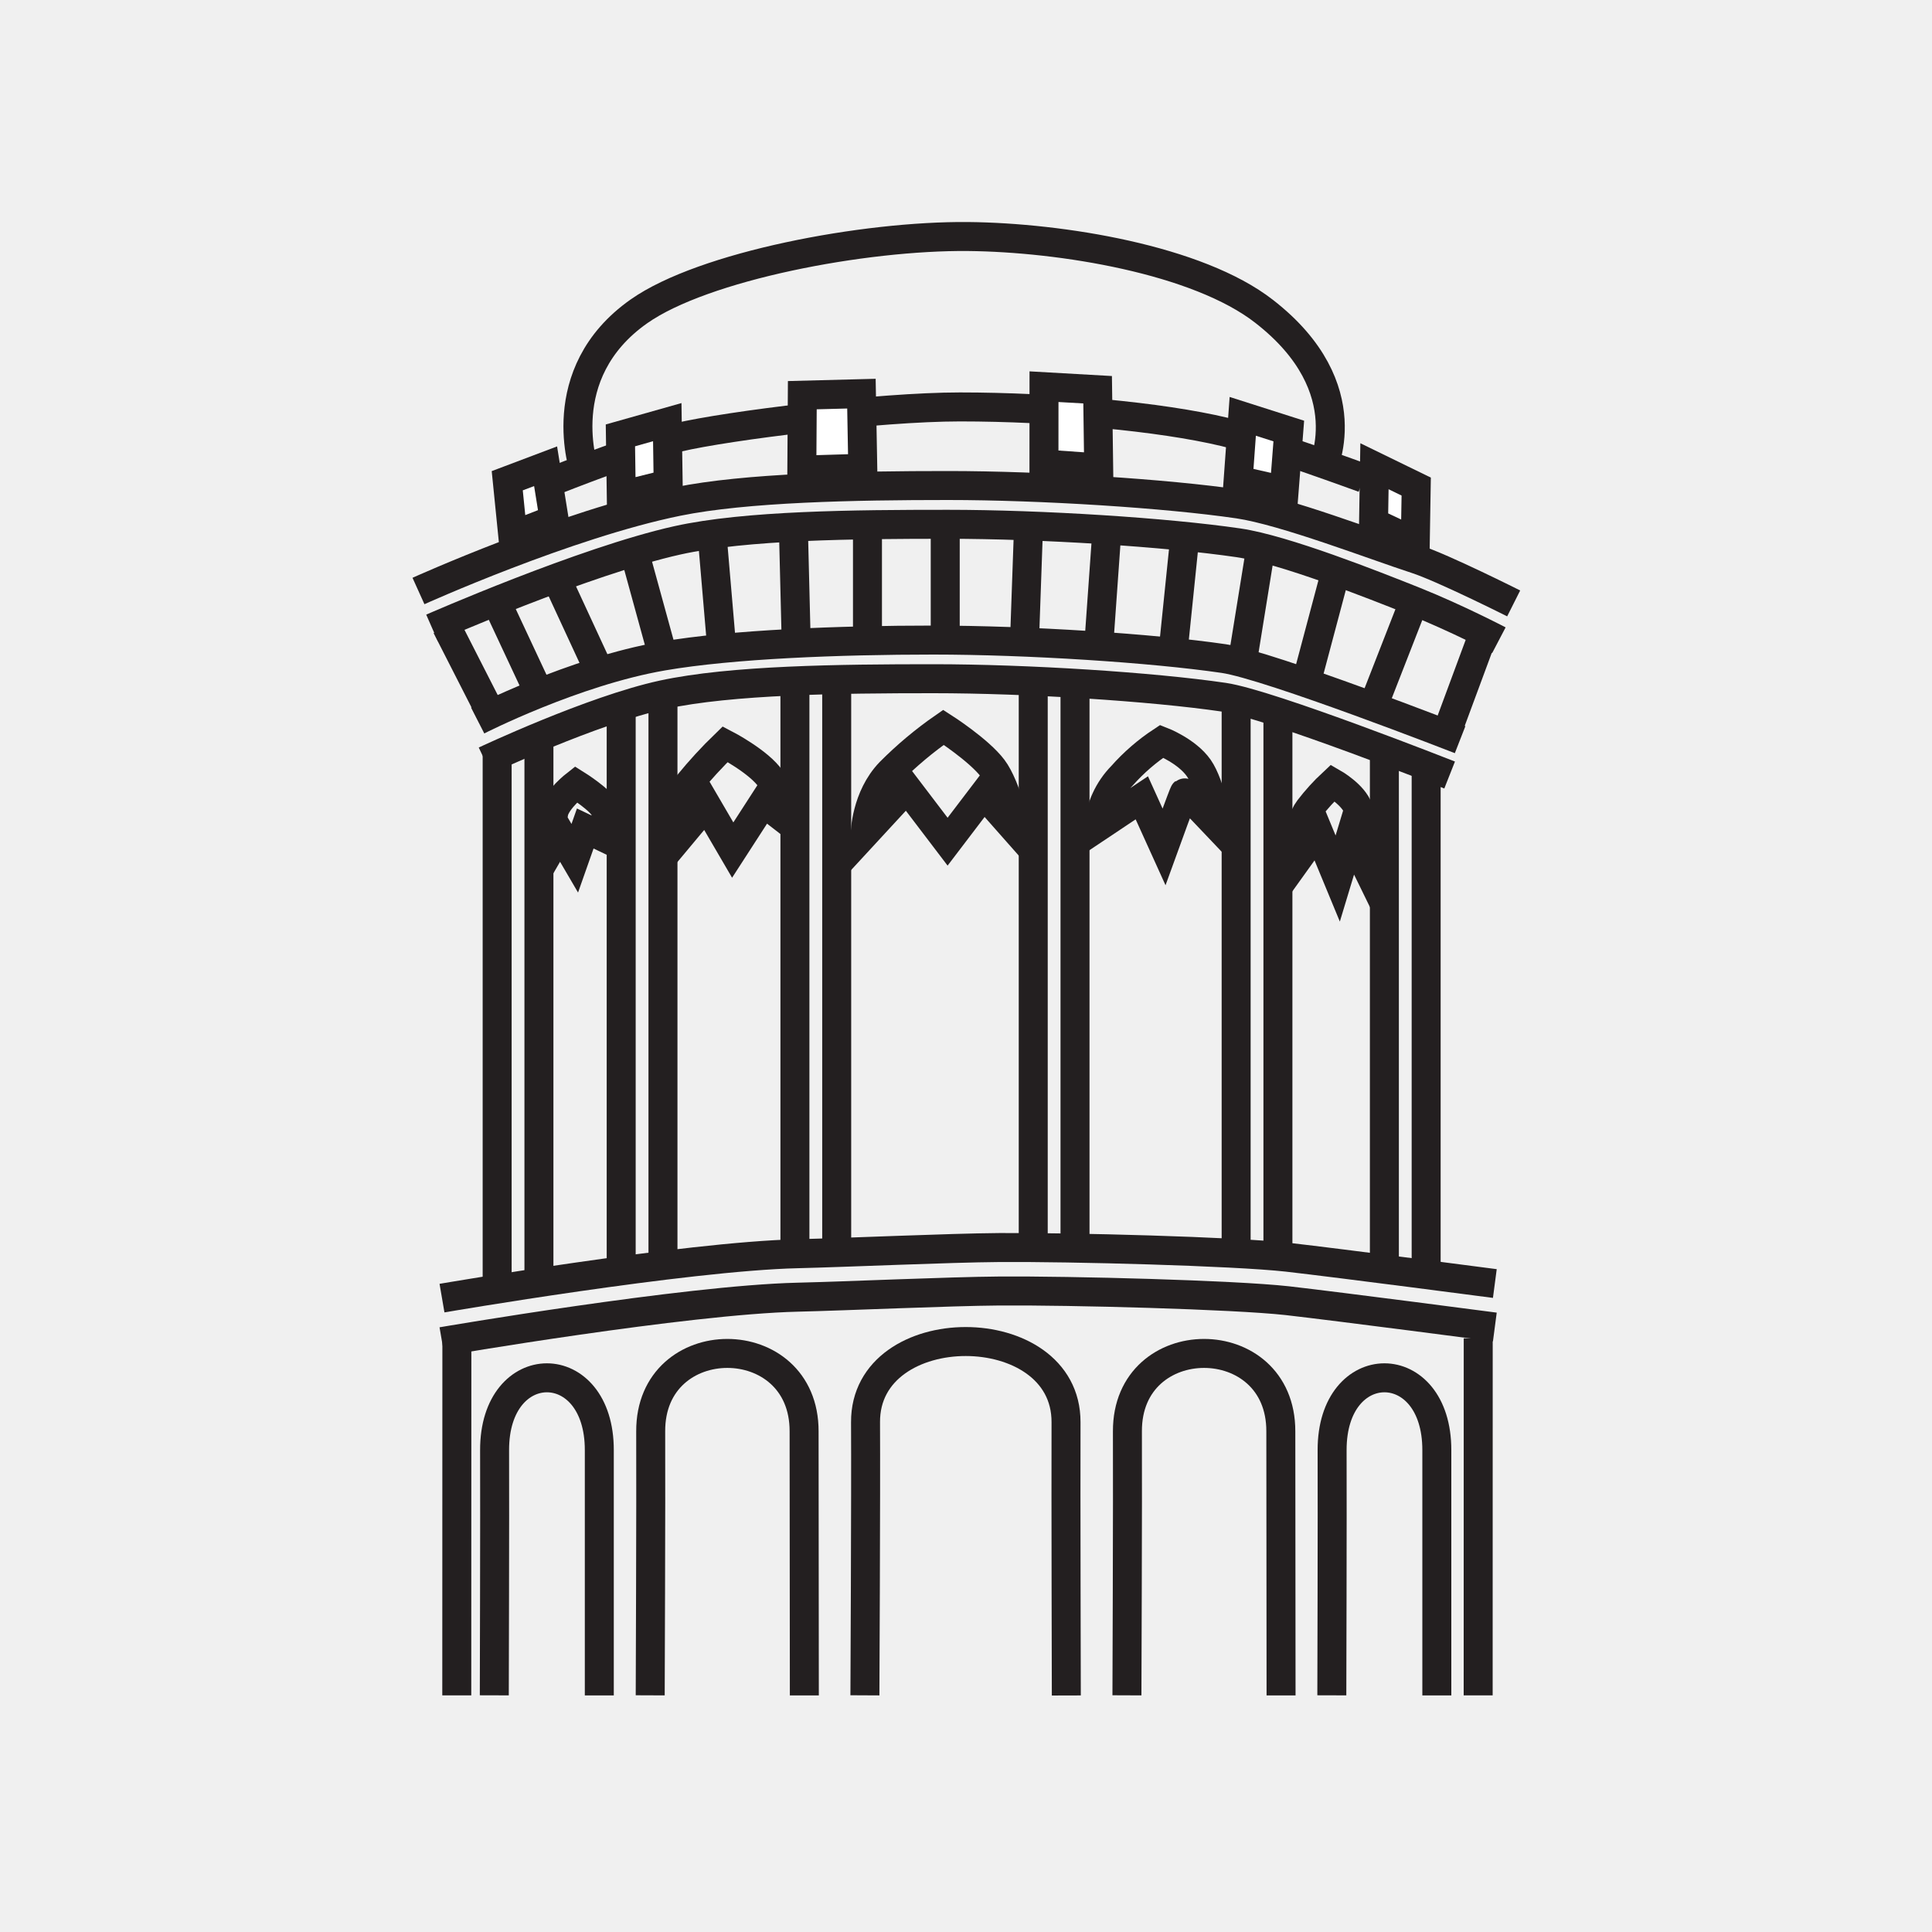
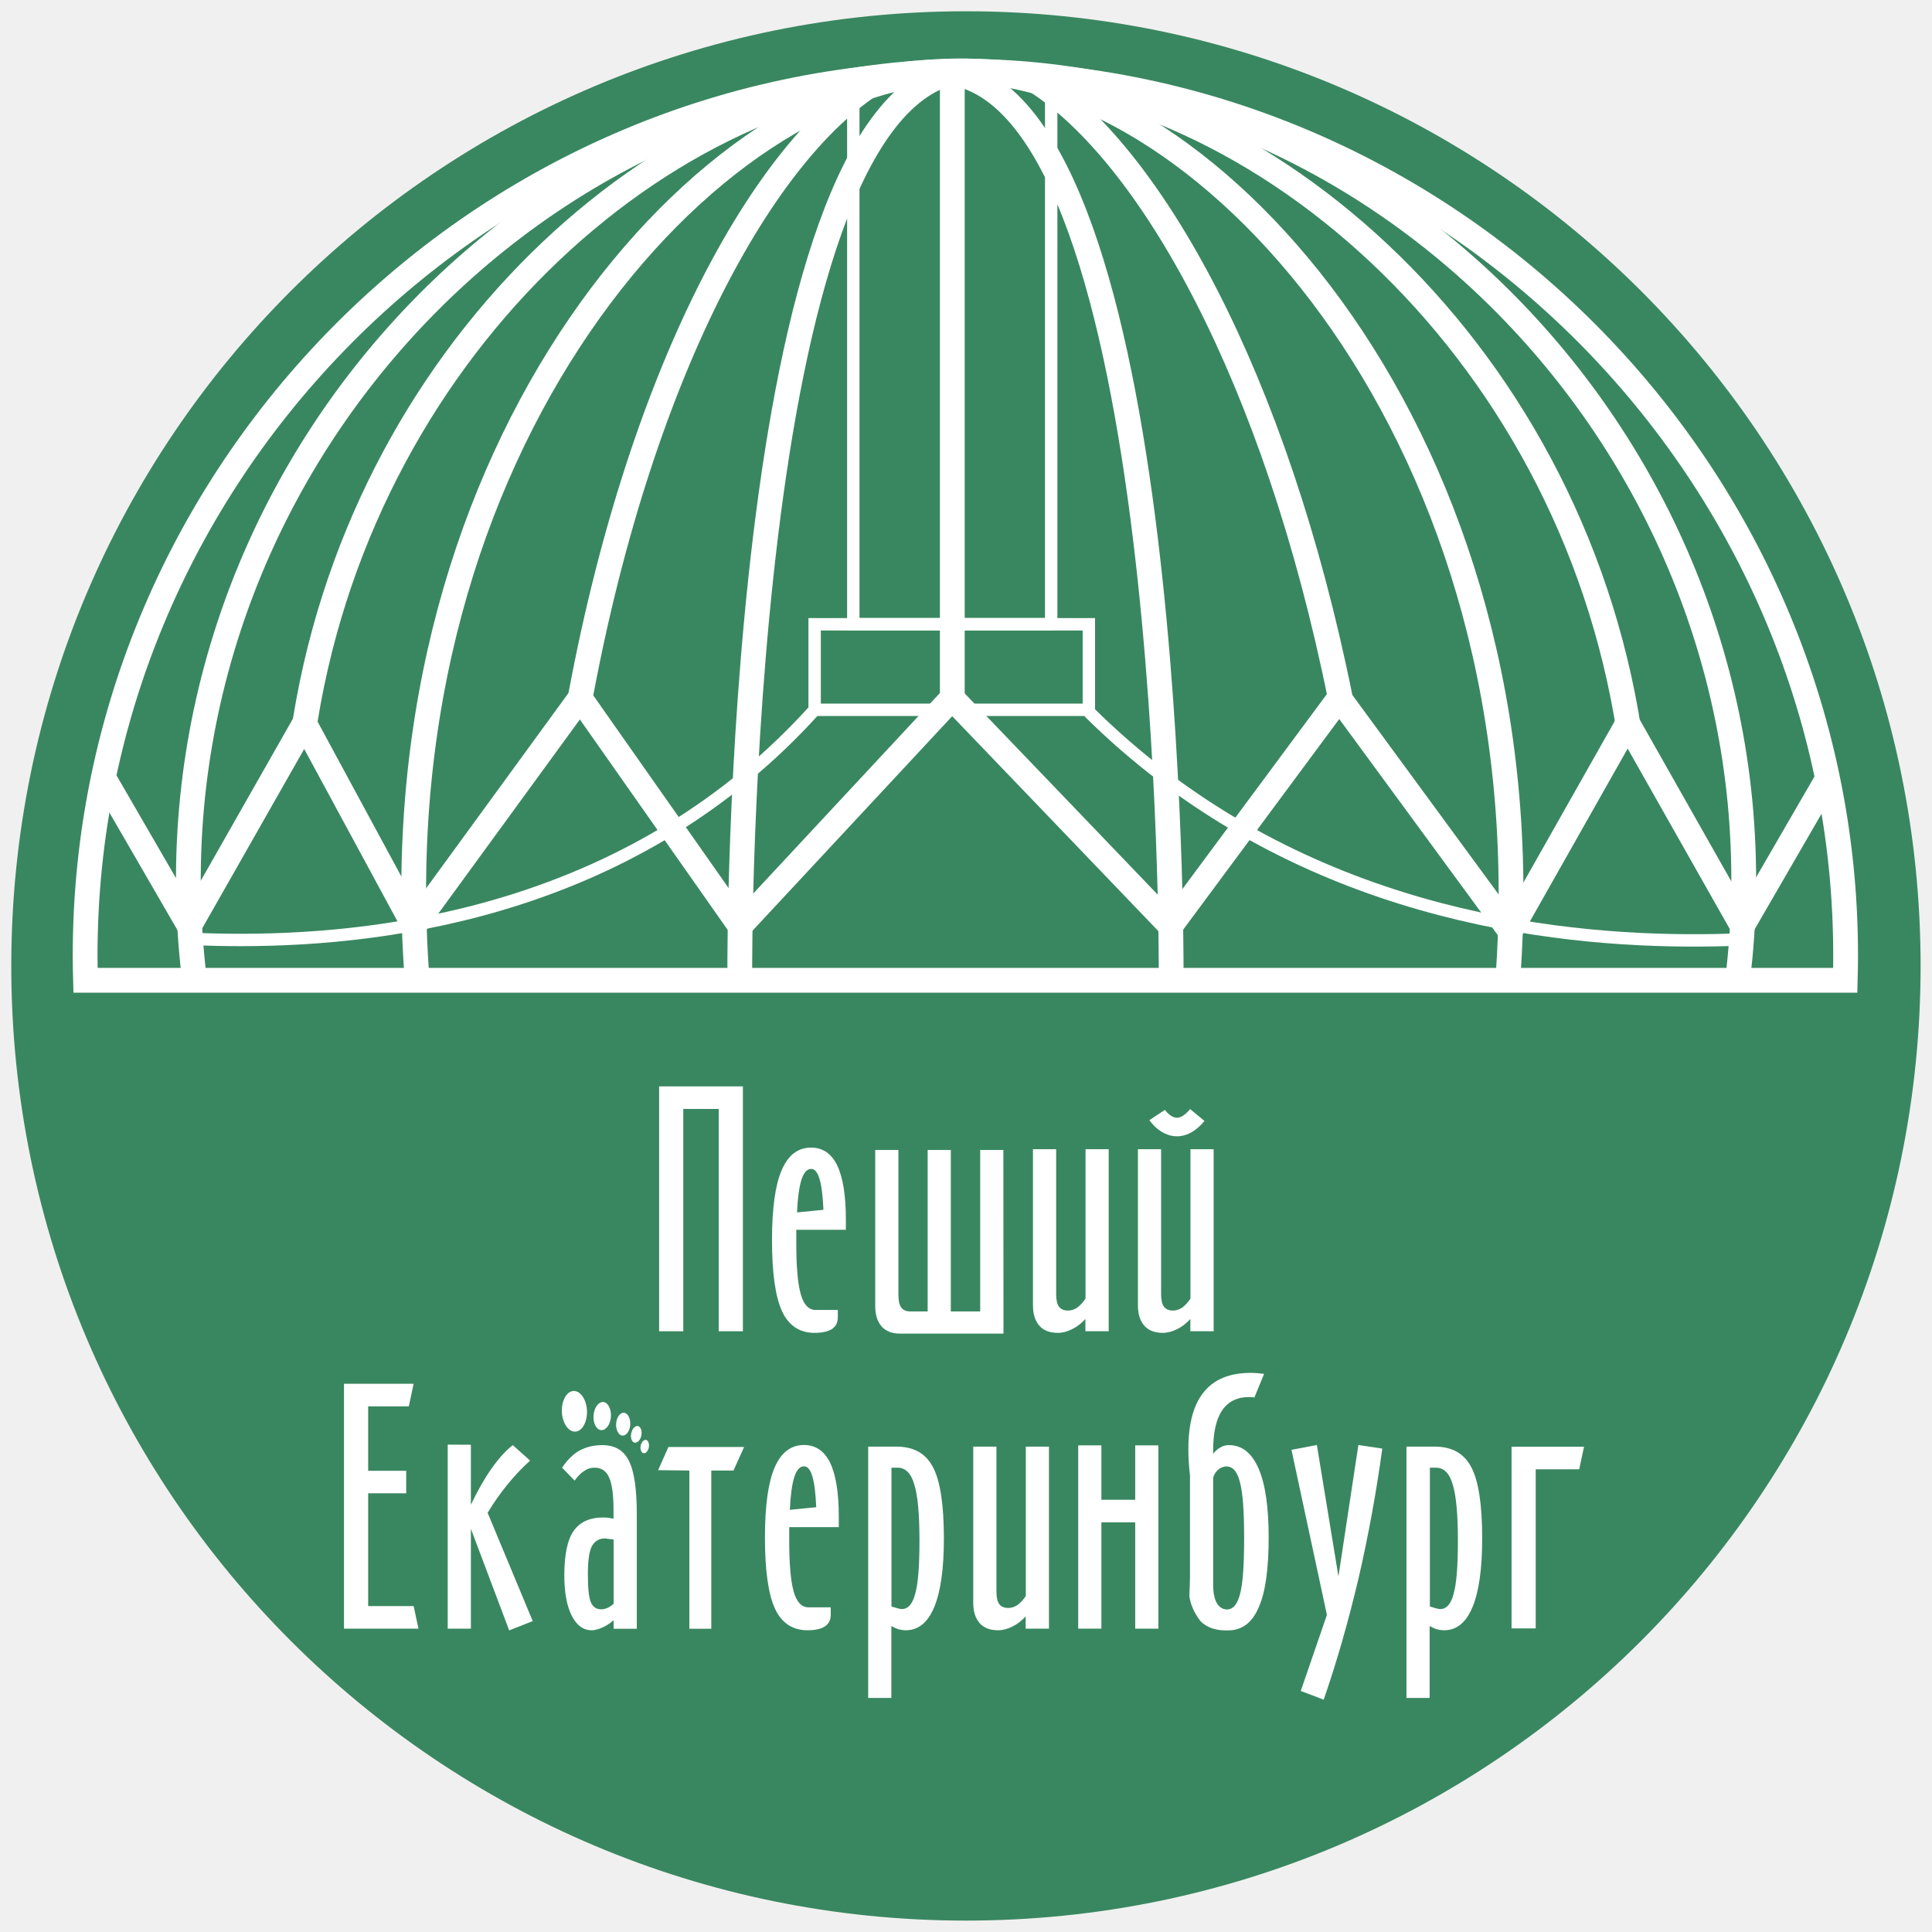
- <svg xmlns="http://www.w3.org/2000/svg" id="Layer" viewBox="0 0 400 400">
-   <defs>
-     <style>.cls-1{fill:none;}.cls-1,.cls-2{stroke:#231f20;stroke-miterlimit:10;stroke-width:6px;}.cls-2{fill:#fff;}</style>
-   </defs>
-   <path class="cls-1" d="M282.32,99s-21.39-7.82-28.77-9.57c-13.39-3.19-35.34-5.18-54.8-5.18-16.79,0-48,3.86-58.43,6.32-7.47,1.77-25.13,8.75-25.13,8.75" />
-   <path class="cls-1" d="M121,97.46s-7.1-20.07,11.29-33c13.36-9.4,46.58-15.7,68.17-15.49,19.22.19,47.5,4.77,61.26,15.49,20.61,16,11.86,33,11.86,33" />
-   <path class="cls-1" d="M86.64,122.36s30.64-13.84,53.62-18.52c14.2-2.89,36.57-3.32,56-3.32s45.23,1.65,60.13,3.83c9.51,1.4,28.16,8.61,36.85,11.43,5.51,1.79,20.15,9.15,20.15,9.15" />
-   <path class="cls-1" d="M89.45,130s31.54-13.85,50.81-18.13c14.15-3.14,36.57-3.32,56-3.32s45.23,1.65,60.13,3.83c9.51,1.4,27.94,8.7,36.43,12.09,8.78,3.51,17.51,8.08,17.51,8.08" />
-   <path class="cls-1" d="M302.3,153.14s-39.43-15.39-48.94-16.79c-14.9-2.18-40.72-3.83-60.13-3.83s-41.69.85-56,3.32C118.81,139,98.9,149.18,98.9,149.18" />
-   <path class="cls-1" d="M300.13,160.46s-37.26-14.71-46.77-16.11c-14.9-2.18-40.72-3.83-60.13-3.83s-41.81.25-56,3.32c-14.62,3.17-36.83,13.64-36.83,13.64" />
-   <line class="cls-1" x1="128.61" y1="146.16" x2="128.61" y2="260.64" />
-   <line class="cls-1" x1="137.26" y1="143.84" x2="137.26" y2="261" />
-   <path class="cls-1" d="M227.47,171.14a17,17,0,0,1,4.81-10.51,41.46,41.46,0,0,1,8.25-7.15s5.19,2,7.66,5.53,4,12.17,4,12.17-6.83-7.21-7-7.08S241,175.33,241,175.33l-4.6-10.15Z" />
-   <path class="cls-1" d="M179.13,172.55s.13-7.49,5.15-12.69a79.54,79.54,0,0,1,11.06-9.27s7.32,4.68,10.21,8.51S210.38,172,210.38,172l-6.7-7.58-7.49,9.84-8.42-11.07Z" />
-   <path class="cls-1" d="M139.09,175.18s.34-8.85,3.4-12.76a95.92,95.92,0,0,1,7.66-8.34s7.06,3.66,9.45,7.23a27,27,0,0,1,3.31,8.6l-4.85-3.75L151.7,176l-5.47-9.37Z" />
-   <path class="cls-1" d="M113.89,176a51.71,51.71,0,0,1,.77-7.86c.64-2.68,4.6-5.76,4.6-5.76s5.36,3.34,6,5.25,1.53,6.58,1.53,6.58l-5.62-2.68L119,177.69l-3.06-5.23Z" />
-   <path class="cls-1" d="M268.36,178.29s.17-7.53,2.64-10.77a43.61,43.61,0,0,1,4.94-5.44s4.34,2.47,5.27,5.36,1.11,10.85,1.11,10.85l-2.64-5.4-2.72,9L272.87,172Z" />
-   <path class="cls-1" d="M91.51,268.76s50.36-8.64,73.58-9.19c10.43-.25,31.3-1.2,41.74-1.28,14.92-.11,48.48.77,59.66,2,11.38,1.3,43,5.45,43,5.45" />
-   <line class="cls-1" x1="94.59" y1="277.08" x2="94.57" y2="351.01" />
-   <path class="cls-1" d="M134.62,351s.16-40.34.1-54.64c-.1-21.53,31.82-21.53,31.76,0,0,14.39.05,54.66.05,54.66" />
-   <line class="cls-1" x1="92.45" y1="129.72" x2="101.95" y2="148.35" />
-   <line class="cls-1" x1="102.88" y1="124.83" x2="111.63" y2="143.54" />
-   <line class="cls-1" x1="115.19" y1="119.75" x2="124.11" y2="139.03" />
-   <line class="cls-1" x1="131.29" y1="114.11" x2="137.26" y2="135.84" />
-   <line class="cls-1" x1="147.44" y1="110.87" x2="149.43" y2="134.15" />
-   <line class="cls-1" x1="164.32" y1="111.63" x2="164.85" y2="133.08" />
-   <line class="cls-1" x1="179.6" y1="108.69" x2="179.6" y2="131.52" />
-   <line class="cls-1" x1="195.7" y1="108.52" x2="195.7" y2="131.52" />
-   <line class="cls-1" x1="212.96" y1="108.69" x2="212.1" y2="133.08" />
-   <line class="cls-1" x1="229.18" y1="109.7" x2="227.47" y2="133.78" />
-   <line class="cls-1" x1="245.32" y1="111.02" x2="242.85" y2="135.08" />
-   <line class="cls-1" x1="261.05" y1="113.32" x2="257.3" y2="136.54" />
-   <line class="cls-1" x1="276.58" y1="118.23" x2="270.56" y2="140.86" />
-   <line class="cls-1" x1="292.79" y1="124.44" x2="284.38" y2="145.98" />
-   <line class="cls-1" x1="307.17" y1="131.08" x2="299.57" y2="151.6" />
-   <polygon class="cls-2" points="293.02 112.26 293.21 100.74 284.57 96.53 284.38 108.18 293.02 112.26" />
-   <polygon class="cls-2" points="256.34 99.44 257.3 86.2 266.83 89.24 265.87 101.6 256.34 99.44" />
-   <polygon class="cls-2" points="216.14 96.07 216.15 80.06 227.25 80.69 227.47 96.87 216.14 96.07" />
-   <polygon class="cls-2" points="166.01 97.33 178.63 96.95 178.35 81.5 166.11 81.82 166.01 97.33" />
-   <polygon class="cls-2" points="128.63 102.61 128.45 90.14 138.15 87.4 138.34 100.19 128.63 102.61" />
-   <polygon class="cls-2" points="106.16 110.87 114.73 107.54 112.96 96.53 105.02 99.53 106.16 110.87" />
-   <line class="cls-1" x1="102.93" y1="155.12" x2="102.93" y2="265.14" />
-   <line class="cls-1" x1="111.58" y1="152.8" x2="111.58" y2="263.26" />
-   <line class="cls-1" x1="164.58" y1="143.18" x2="164.58" y2="257.66" />
-   <line class="cls-1" x1="173.23" y1="140.86" x2="173.23" y2="258.02" />
-   <line class="cls-1" x1="213.92" y1="143.18" x2="213.92" y2="257.66" />
-   <line class="cls-1" x1="222.57" y1="140.86" x2="222.57" y2="258.02" />
-   <line class="cls-1" x1="255.93" y1="146.16" x2="255.93" y2="260.64" />
-   <line class="cls-1" x1="264.58" y1="146.16" x2="264.58" y2="261" />
-   <line class="cls-1" x1="286.62" y1="155.12" x2="286.62" y2="263.64" />
-   <line class="cls-1" x1="295.27" y1="158.57" x2="295.27" y2="264" />
-   <path class="cls-1" d="M179.07,351s.21-41.74.13-56.54c-.13-22.28,41.59-22.28,41.51,0-.05,14.89.06,56.57.06,56.57" />
-   <path class="cls-1" d="M102.34,351s.11-37.47.06-50.74c-.06-20,21.72-20,21.68,0,0,13.36,0,50.76,0,50.76" />
-   <path class="cls-1" d="M91.51,277.76s50.36-8.64,73.58-9.19c10.43-.25,31.3-1.2,41.74-1.28,14.92-.11,48.48.77,59.66,2,11.38,1.3,43,5.45,43,5.45" />
-   <line class="cls-1" x1="306.05" y1="277.08" x2="306.04" y2="351.01" />
-   <path class="cls-1" d="M233.32,351s.16-40.34.1-54.64c-.1-21.53,31.82-21.53,31.76,0,0,14.39.05,54.66.05,54.66" />
-   <path class="cls-1" d="M275.74,351s.11-37.47.06-50.74c-.06-20,21.72-20,21.68,0,0,13.36,0,50.76,0,50.76" />
+ <svg xmlns="http://www.w3.org/2000/svg" version="1.1" id="Слой_1" x="0px" y="0px" viewBox="0 0 155.91 155.91" style="enable-background:new 0 0 155.91 155.91;" xml:space="preserve">
+   <style type="text/css">
+ 	.st0{fill:#398760;}
+ 	.st1{fill:none;stroke:#FFFFFF;stroke-width:2;stroke-miterlimit:10;}
+ 	.st2{fill:none;stroke:#FFFFFF;stroke-miterlimit:10;}
+ 	.st3{enable-background:new    ;}
+ 	.st4{fill:#FFFFFF;}
+ 	.st5{fill:none;stroke:#FFFFFF;stroke-width:1.5;stroke-miterlimit:10;}
+ </style>
+   <circle class="st0" cx="77.95" cy="77.95" r="77.04" />
+   <path class="st1" d="M147.56,62.7c-2.32,4.01-4.64,8.01-6.96,12.02c-3.08-5.45-6.16-10.89-9.25-16.34  c-3.16,5.59-6.32,11.17-9.48,16.76c-4.6-6.27-9.19-12.53-13.79-18.8C103.54,62.47,99,68.6,94.46,74.72  c-5.88-6.13-11.75-12.26-17.63-18.38c-5.7,6.13-11.41,12.26-17.11,18.38c-4.3-6.13-8.61-12.26-12.91-18.38  c-4.47,6.13-8.93,12.26-13.4,18.38c-2.95-5.45-5.89-10.89-8.84-16.34c-3.1,5.45-6.19,10.89-9.29,16.34  c-2.32-4.01-4.64-8.01-6.96-12.02" />
+   <path class="st2" d="M87.87,57.45c1.85,1.84,3.91,3.64,6.18,5.35c16.44,12.37,35.53,13.46,46.48,13.01  c-0.11,1.12-0.22,2.24-0.33,3.36" />
+   <path class="st2" d="M87.87,57.45c0-2.36,0-4.72,0-7.07H65.74v6.9c-1.66,1.84-3.51,3.64-5.59,5.35  c-15.56,12.84-34.8,13.59-44.79,13.13c0.1,1.01,0.19,2.02,0.29,3.02" />
+   <path class="st2" d="M84.83,50.38V6.46c-2.18-0.32-4.69-0.55-7.47-0.57c-3.21-0.02-6.07,0.24-8.5,0.61c0,14.62,0,29.25,0,43.87  h15.97V50.38z" />
+   <path class="st1" d="M121.68,79.01c3.21-43.29-24.05-73.34-44.2-73.28C57.37,5.79,30.37,35.87,33.66,79.01" />
+   <path class="st1" d="M131.48,59.12c-4.82-31.5-30.8-53.84-54.63-53.39C53.51,6.17,28.82,28.54,24.43,59.46" />
+   <path class="st1" d="M148.91,79.11c1.14-39.89-31.41-73.28-71.12-73.22C38.17,5.95,5.76,39.31,6.9,79.11  C54.24,79.11,101.57,79.11,148.91,79.11z" />
+   <path class="st1" d="M140.21,79.17c4.88-39.38-26.18-73.32-62.09-73.41c-35.88-0.09-67.1,33.65-62.46,73.03" />
+   <path class="st2" d="M45.83,79.31" />
+   <path class="st2" d="M46,78.29" />
+   <path class="st2" d="M110.51,77.78" />
+   <path class="st1" d="M108.16,56.32C102.94,30.46,92.82,12.27,83.3,6.35L82.85,6.1l-0.42-0.21" />
+   <path class="st1" d="M46.67,57.15c4.8-26.64,14.91-45.4,24.54-50.9" />
+   <path class="st1" d="M77.36,5.73C59.4,8.79,59.7,78.29,59.7,78.29l0,0c0,0.3,0,0.6,0,0.9" />
+   <path class="st1" d="M76.85,5.88c17.96,3.06,17.66,72.56,17.66,72.56c0,0.3,0,0.81,0,0.81" />
+   <path class="st2" d="M76.85,56.33" />
+   <line class="st1" x1="76.85" y1="6.26" x2="76.85" y2="56.33" />
+   <line class="st2" x1="65.75" y1="57.28" x2="87.87" y2="57.28" />
+   <g>
+     <g class="st3">
+       <path class="st4" d="M55.14,89.49v17.94h-1.95V87.67h6.76v19.76H58V89.49H55.14z" />
+       <path class="st4" d="M64.26,99.24v1.09c0,1.91,0.12,3.28,0.36,4.11c0.24,0.85,0.64,1.27,1.2,1.27h1.79v0.6    c0,0.42-0.16,0.73-0.47,0.94c-0.33,0.21-0.8,0.31-1.4,0.31c-1.21,0-2.09-0.58-2.63-1.74c-0.54-1.18-0.81-3.09-0.81-5.75    c0-2.55,0.26-4.43,0.78-5.64s1.31-1.82,2.37-1.82c0.94,0,1.64,0.48,2.11,1.43c0.47,0.99,0.7,2.44,0.7,4.37v0.83H64.26z     M66.45,97.63c-0.05-1.16-0.16-1.98-0.31-2.47c-0.16-0.55-0.38-0.83-0.68-0.83c-0.33,0-0.59,0.29-0.78,0.86    c-0.19,0.61-0.31,1.49-0.36,2.65L66.45,97.63z" />
+       <path class="st4" d="M80.98,107.62h-8.35c-0.64,0-1.14-0.19-1.48-0.57c-0.35-0.4-0.52-0.95-0.52-1.64V92.8h1.87v11.7    c0,0.47,0.08,0.81,0.23,1.02c0.16,0.21,0.4,0.31,0.73,0.31h1.4V92.8h1.87v13.03h2.37V92.8h1.87L80.98,107.62L80.98,107.62z" />
+       <path class="st4" d="M87.59,107.43v-0.99c-0.33,0.36-0.69,0.64-1.09,0.83c-0.38,0.19-0.76,0.29-1.14,0.29    c-0.64,0-1.14-0.19-1.48-0.57c-0.35-0.4-0.52-0.94-0.52-1.64V92.74h1.87v11.7c0,0.47,0.08,0.81,0.23,1.01    c0.16,0.21,0.4,0.31,0.73,0.31c0.26,0,0.5-0.08,0.73-0.23c0.22-0.16,0.45-0.4,0.68-0.73V92.74h1.87v14.69H87.59z" />
+       <path class="st4" d="M96.06,107.43v-0.99c-0.33,0.36-0.69,0.64-1.09,0.83c-0.38,0.19-0.76,0.29-1.14,0.29    c-0.64,0-1.14-0.19-1.48-0.57c-0.35-0.4-0.52-0.94-0.52-1.64V92.74h1.87v11.7c0,0.47,0.08,0.81,0.23,1.01    c0.16,0.21,0.4,0.31,0.73,0.31c0.26,0,0.5-0.08,0.73-0.23c0.23-0.16,0.45-0.4,0.68-0.73V92.74h1.87v14.69H96.06z" />
+     </g>
+     <g class="st3">
+       <path class="st4" d="M27.76,131.43v-19.76h5.62l-0.39,1.82h-3.28v5.2h3.07v1.82h-3.07v9.1h3.67l0.39,1.82H27.76z" />
+       <path class="st4" d="M38,116.59v4.84c0.54-1.13,1.09-2.1,1.66-2.91c0.57-0.81,1.14-1.45,1.72-1.9l1.4,1.25    c-0.62,0.55-1.25,1.21-1.87,1.98c-0.55,0.68-1.07,1.42-1.56,2.23l3.64,8.74l-1.9,0.75l-3.09-8.2v8.06h-1.87v-14.85L38,116.59    L38,116.59z" />
+       <path class="st4" d="M49.52,131.43v-0.68c-0.33,0.28-0.64,0.48-0.94,0.6c-0.31,0.14-0.59,0.21-0.83,0.21    c-0.68,0-1.21-0.39-1.61-1.17c-0.4-0.8-0.6-1.88-0.6-3.25c0-1.68,0.25-2.88,0.75-3.59c0.5-0.73,1.3-1.09,2.39-1.09    c0.21,0,0.35,0.01,0.44,0.03c0.16,0.02,0.29,0.04,0.39,0.08v-0.8c0-1.16-0.12-2.01-0.36-2.55c-0.23-0.52-0.62-0.78-1.17-0.78    c-0.31,0-0.59,0.09-0.83,0.26c-0.26,0.16-0.52,0.42-0.78,0.78l-1.01-1.04c0.43-0.64,0.9-1.1,1.4-1.38    c0.54-0.29,1.15-0.44,1.85-0.44c1.01,0,1.72,0.42,2.13,1.25c0.43,0.81,0.65,2.26,0.65,4.34v9.23h-1.87V131.43z M49.52,124.23    l-0.49-0.05c-0.05-0.02-0.12-0.03-0.21-0.03c-0.49,0-0.84,0.22-1.07,0.65c-0.21,0.43-0.31,1.19-0.31,2.26    c0,1.11,0.08,1.85,0.23,2.21c0.16,0.4,0.44,0.6,0.86,0.6c0.16,0,0.31-0.04,0.47-0.1c0.21-0.1,0.38-0.22,0.52-0.34V124.23z" />
+       <path class="st4" d="M59.19,118.67H57.4v12.77h-1.77v-12.77l-2.52-0.03l0.83-1.87h6.11L59.19,118.67z" />
+       <path class="st4" d="M63.69,123.24v1.09c0,1.91,0.12,3.28,0.36,4.11c0.24,0.85,0.64,1.27,1.2,1.27h1.79v0.6    c0,0.42-0.16,0.73-0.47,0.94c-0.33,0.21-0.8,0.31-1.4,0.31c-1.21,0-2.09-0.58-2.63-1.74c-0.54-1.18-0.81-3.09-0.81-5.75    c0-2.55,0.26-4.43,0.78-5.64s1.31-1.82,2.37-1.82c0.94,0,1.64,0.48,2.11,1.43c0.47,0.99,0.7,2.44,0.7,4.37v0.83H63.69z     M65.87,121.63c-0.05-1.16-0.16-1.98-0.31-2.47c-0.16-0.55-0.38-0.83-0.68-0.83c-0.33,0-0.59,0.29-0.78,0.86    c-0.19,0.61-0.31,1.49-0.36,2.65L65.87,121.63z" />
+       <path class="st4" d="M72.35,116.74c1.39,0,2.37,0.56,2.94,1.66c0.59,1.11,0.88,3.03,0.88,5.75c0,2.45-0.26,4.29-0.78,5.54    s-1.28,1.87-2.29,1.87c-0.19,0-0.39-0.03-0.6-0.08c-0.16-0.05-0.35-0.14-0.57-0.26v5.8h-1.87v-20.28    C70.06,116.74,72.35,116.74,72.35,116.74z M71.93,129.64l0.55,0.16c0.14,0.04,0.23,0.05,0.29,0.05c0.52,0,0.88-0.42,1.09-1.25    c0.23-0.8,0.34-2.22,0.34-4.26c0-2.15-0.14-3.67-0.42-4.55c-0.26-0.9-0.71-1.35-1.35-1.35h-0.49v11.2H71.93z" />
+       <path class="st4" d="M82.77,131.43v-0.99c-0.33,0.36-0.69,0.64-1.09,0.83c-0.38,0.19-0.76,0.29-1.14,0.29    c-0.64,0-1.14-0.19-1.48-0.57c-0.35-0.4-0.52-0.94-0.52-1.64v-12.61h1.87v11.7c0,0.47,0.08,0.81,0.23,1.01    c0.16,0.21,0.4,0.31,0.73,0.31c0.26,0,0.5-0.08,0.73-0.23c0.23-0.16,0.45-0.4,0.68-0.73v-12.06h1.87v14.69L82.77,131.43    L82.77,131.43z" />
+       <path class="st4" d="M91.61,131.43v-8.58h-2.73v8.58h-1.87v-14.79h1.87v4.39h2.73v-4.39h1.87v14.79H91.61z" />
+       <path class="st4" d="M97.9,117.32c0.19-0.24,0.39-0.42,0.6-0.52c0.19-0.12,0.42-0.18,0.68-0.18c1.04,0,1.84,0.63,2.39,1.9    c0.54,1.25,0.81,3.1,0.81,5.56c0,2.57-0.27,4.45-0.81,5.64c-0.52,1.23-1.34,1.85-2.47,1.85h-0.18c-0.85,0-1.53-0.24-2.03-0.73    c-0.5-0.64-0.81-1.32-0.91-2.03c0.03-0.76,0.05-1.29,0.05-1.59v-8.16c-0.09-0.76-0.13-1.47-0.13-2.13c0-4.09,1.67-6.14,5.02-6.14    c0.35,0,0.71,0.03,1.09,0.08l-0.78,1.9c-0.16-0.02-0.29-0.03-0.42-0.03c-1.94,0-2.91,1.43-2.91,4.29    C97.9,117.03,97.9,117.32,97.9,117.32z M97.9,127.9c0,0.63,0.1,1.11,0.29,1.46c0.21,0.35,0.49,0.52,0.83,0.52    c0.5,0,0.86-0.44,1.07-1.33c0.21-0.81,0.31-2.3,0.31-4.47c0-2.15-0.11-3.64-0.34-4.47c-0.21-0.85-0.57-1.27-1.09-1.27    c-0.23,0-0.43,0.08-0.63,0.23c-0.21,0.17-0.36,0.4-0.44,0.68C97.9,119.25,97.9,127.9,97.9,127.9z" />
+       <path class="st4" d="M111.55,116.9c-0.49,3.57-1.13,7.06-1.92,10.48c-0.85,3.59-1.79,6.85-2.81,9.78l-1.85-0.7l2.11-6.14    L104.22,117l2.05-0.39l1.74,10.61l1.61-10.61L111.55,116.9z" />
+       <path class="st4" d="M115.79,116.74c1.39,0,2.37,0.56,2.94,1.66c0.59,1.11,0.88,3.03,0.88,5.75c0,2.45-0.26,4.29-0.78,5.54    s-1.28,1.87-2.29,1.87c-0.19,0-0.39-0.03-0.6-0.08c-0.16-0.05-0.35-0.14-0.57-0.26v5.8h-1.87v-20.28    C113.5,116.74,115.79,116.74,115.79,116.74z M115.38,129.64l0.55,0.16c0.14,0.04,0.23,0.05,0.29,0.05c0.52,0,0.88-0.42,1.09-1.25    c0.23-0.8,0.34-2.22,0.34-4.26c0-2.15-0.14-3.67-0.42-4.55c-0.26-0.9-0.71-1.35-1.35-1.35h-0.49v11.2H115.38z" />
+       <path class="st4" d="M121.98,131.41v-14.66h5.85l-0.39,1.82h-3.51v12.84H121.98z" />
+     </g>
+     <path class="st4" d="M46.29,112.25c0.56-0.02,1.04,0.7,1.08,1.6c0.03,0.9-0.39,1.66-0.95,1.68s-1.04-0.7-1.08-1.6   C45.31,113.02,45.73,112.27,46.29,112.25z M49.3,114.32c-0.04,0.63-0.39,1.11-0.78,1.09c-0.39-0.03-0.67-0.55-0.62-1.18   c0.04-0.63,0.39-1.11,0.78-1.09C49.06,113.17,49.34,113.7,49.3,114.32z M50.86,114.97c-0.03,0.51-0.32,0.9-0.63,0.88   s-0.54-0.45-0.51-0.96c0.03-0.51,0.32-0.9,0.63-0.88S50.89,114.46,50.86,114.97z M51.76,115.83c-0.07,0.37-0.32,0.63-0.54,0.59   c-0.23-0.04-0.36-0.38-0.28-0.75c0.07-0.37,0.32-0.63,0.54-0.59C51.7,115.13,51.83,115.46,51.76,115.83z M52.36,116.8   c-0.06,0.29-0.25,0.51-0.43,0.47s-0.28-0.3-0.23-0.6c0.06-0.29,0.25-0.51,0.44-0.47C52.31,116.24,52.41,116.51,52.36,116.8z" />
+     <path class="st5" d="M93.38,89.98c0,0,1.44,2.18,3.24,0" />
+   </g>
</svg>
